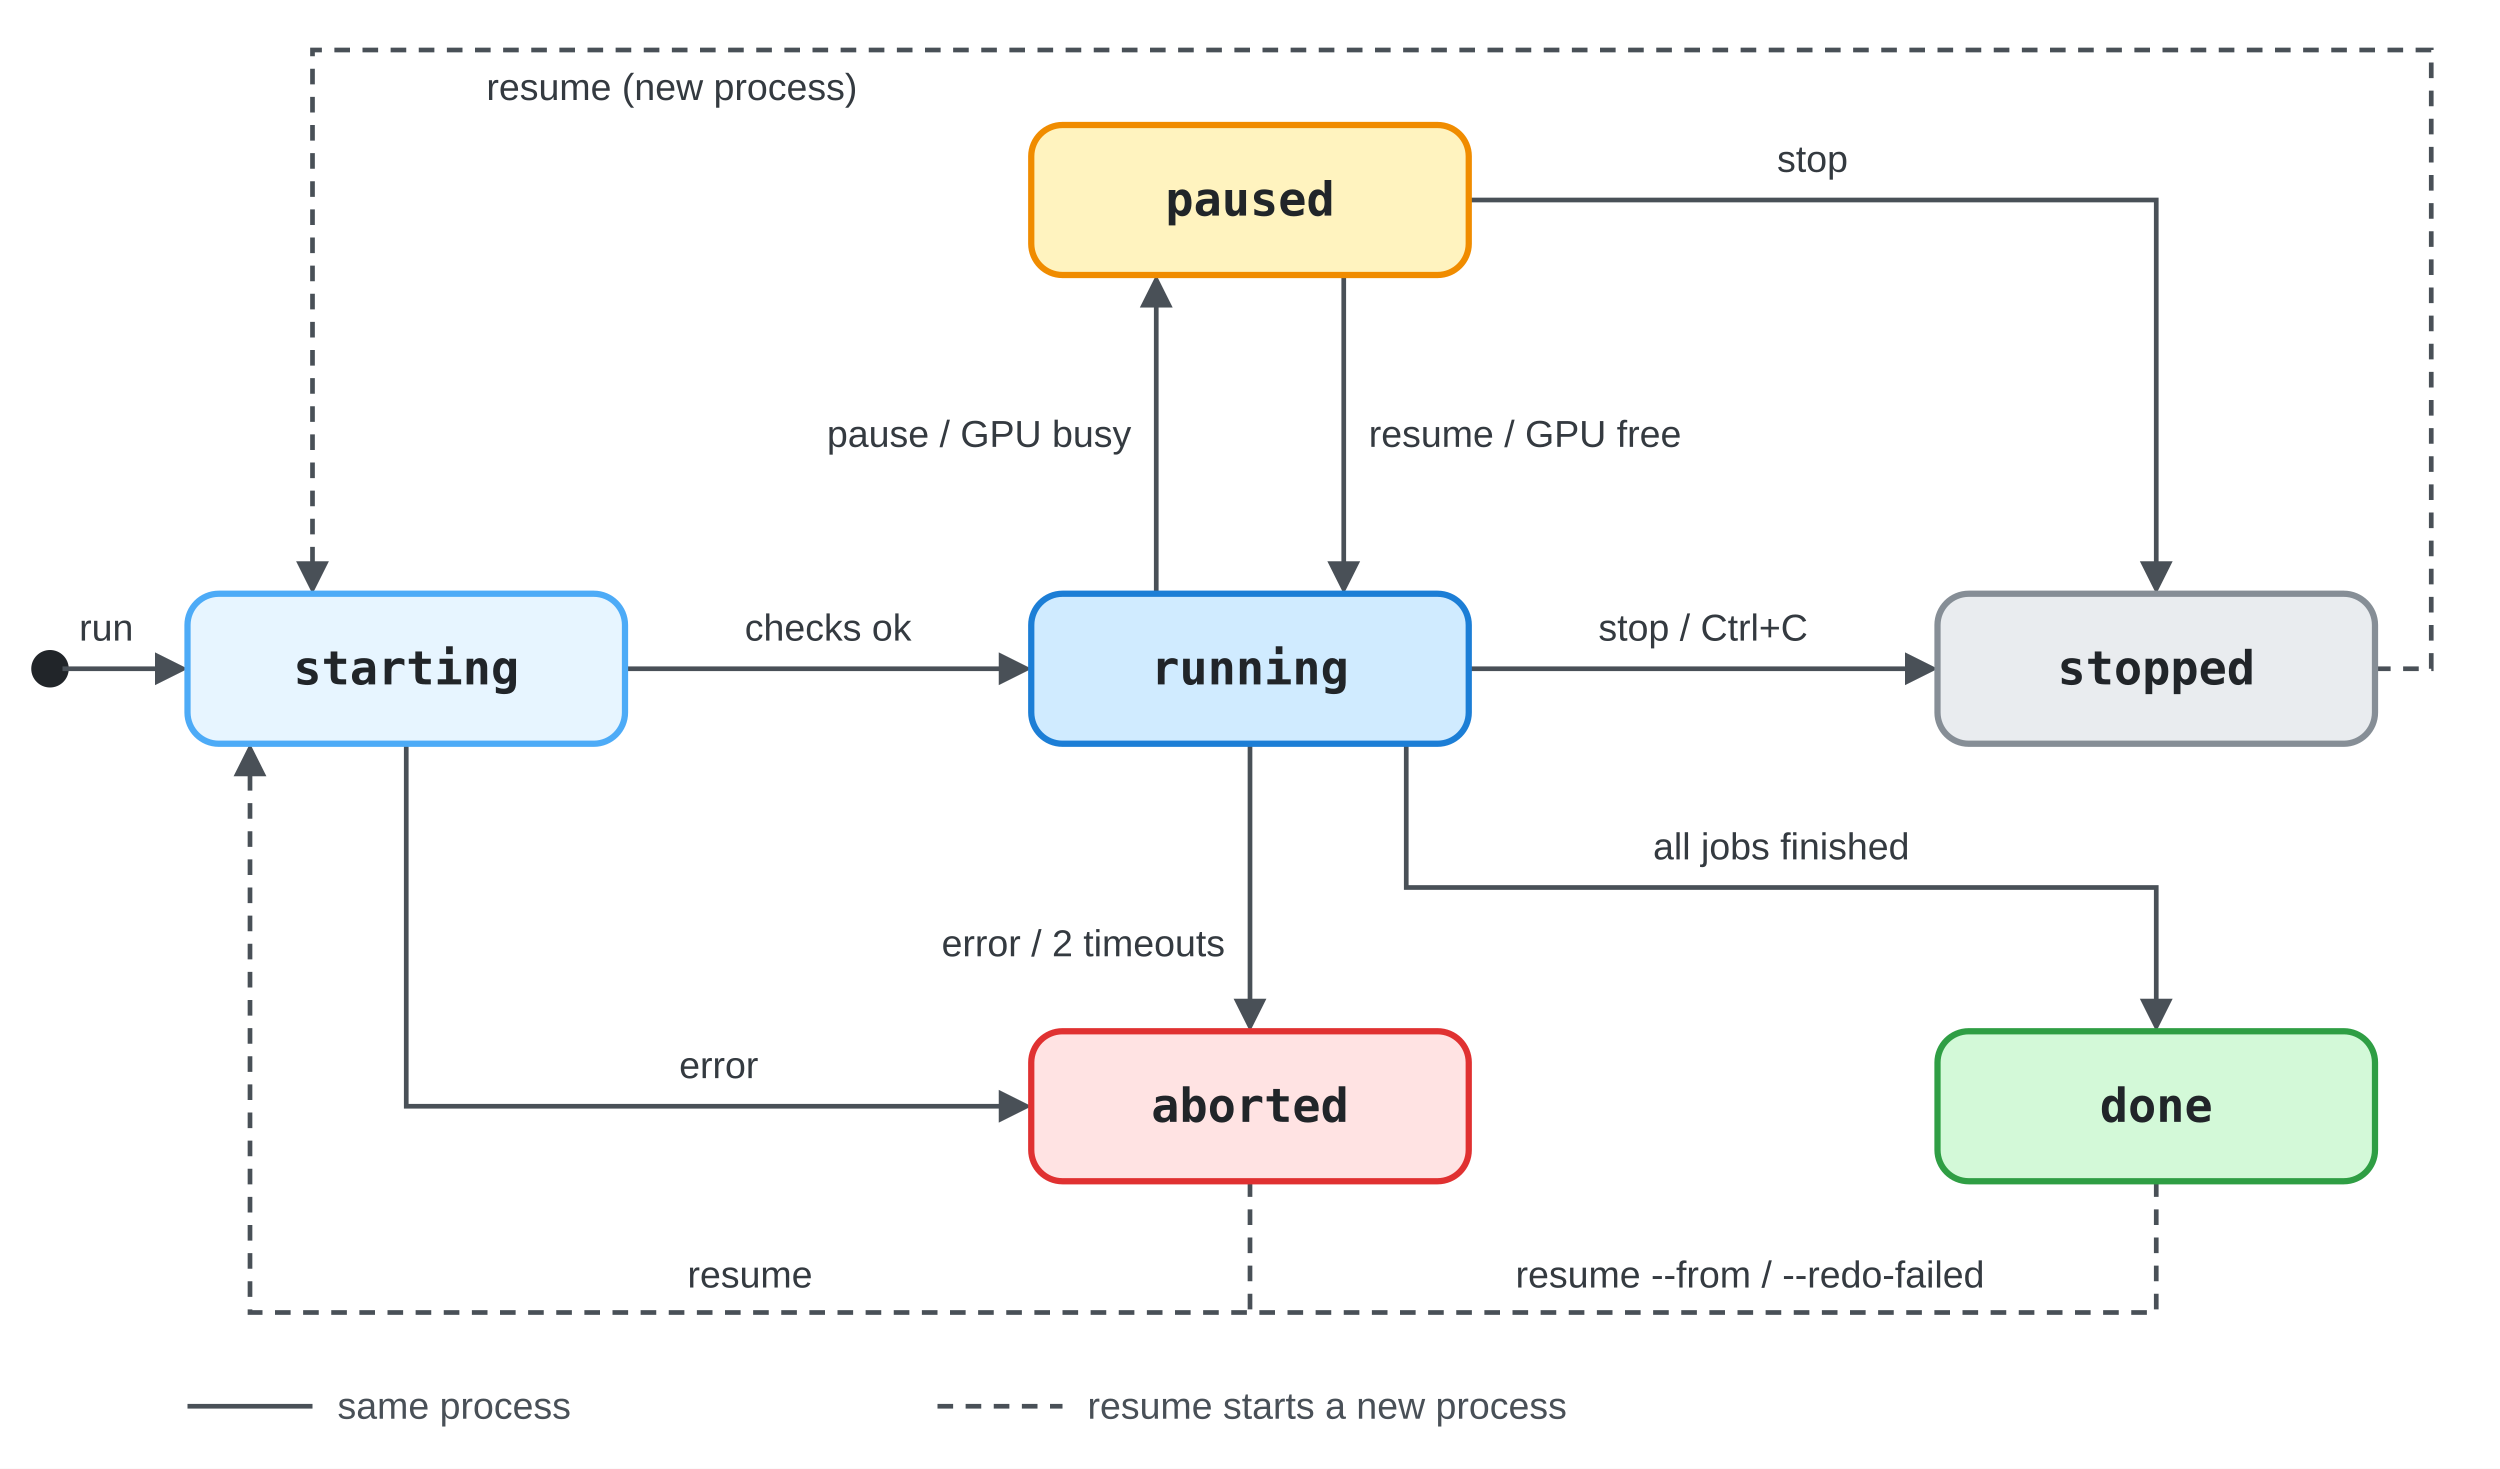
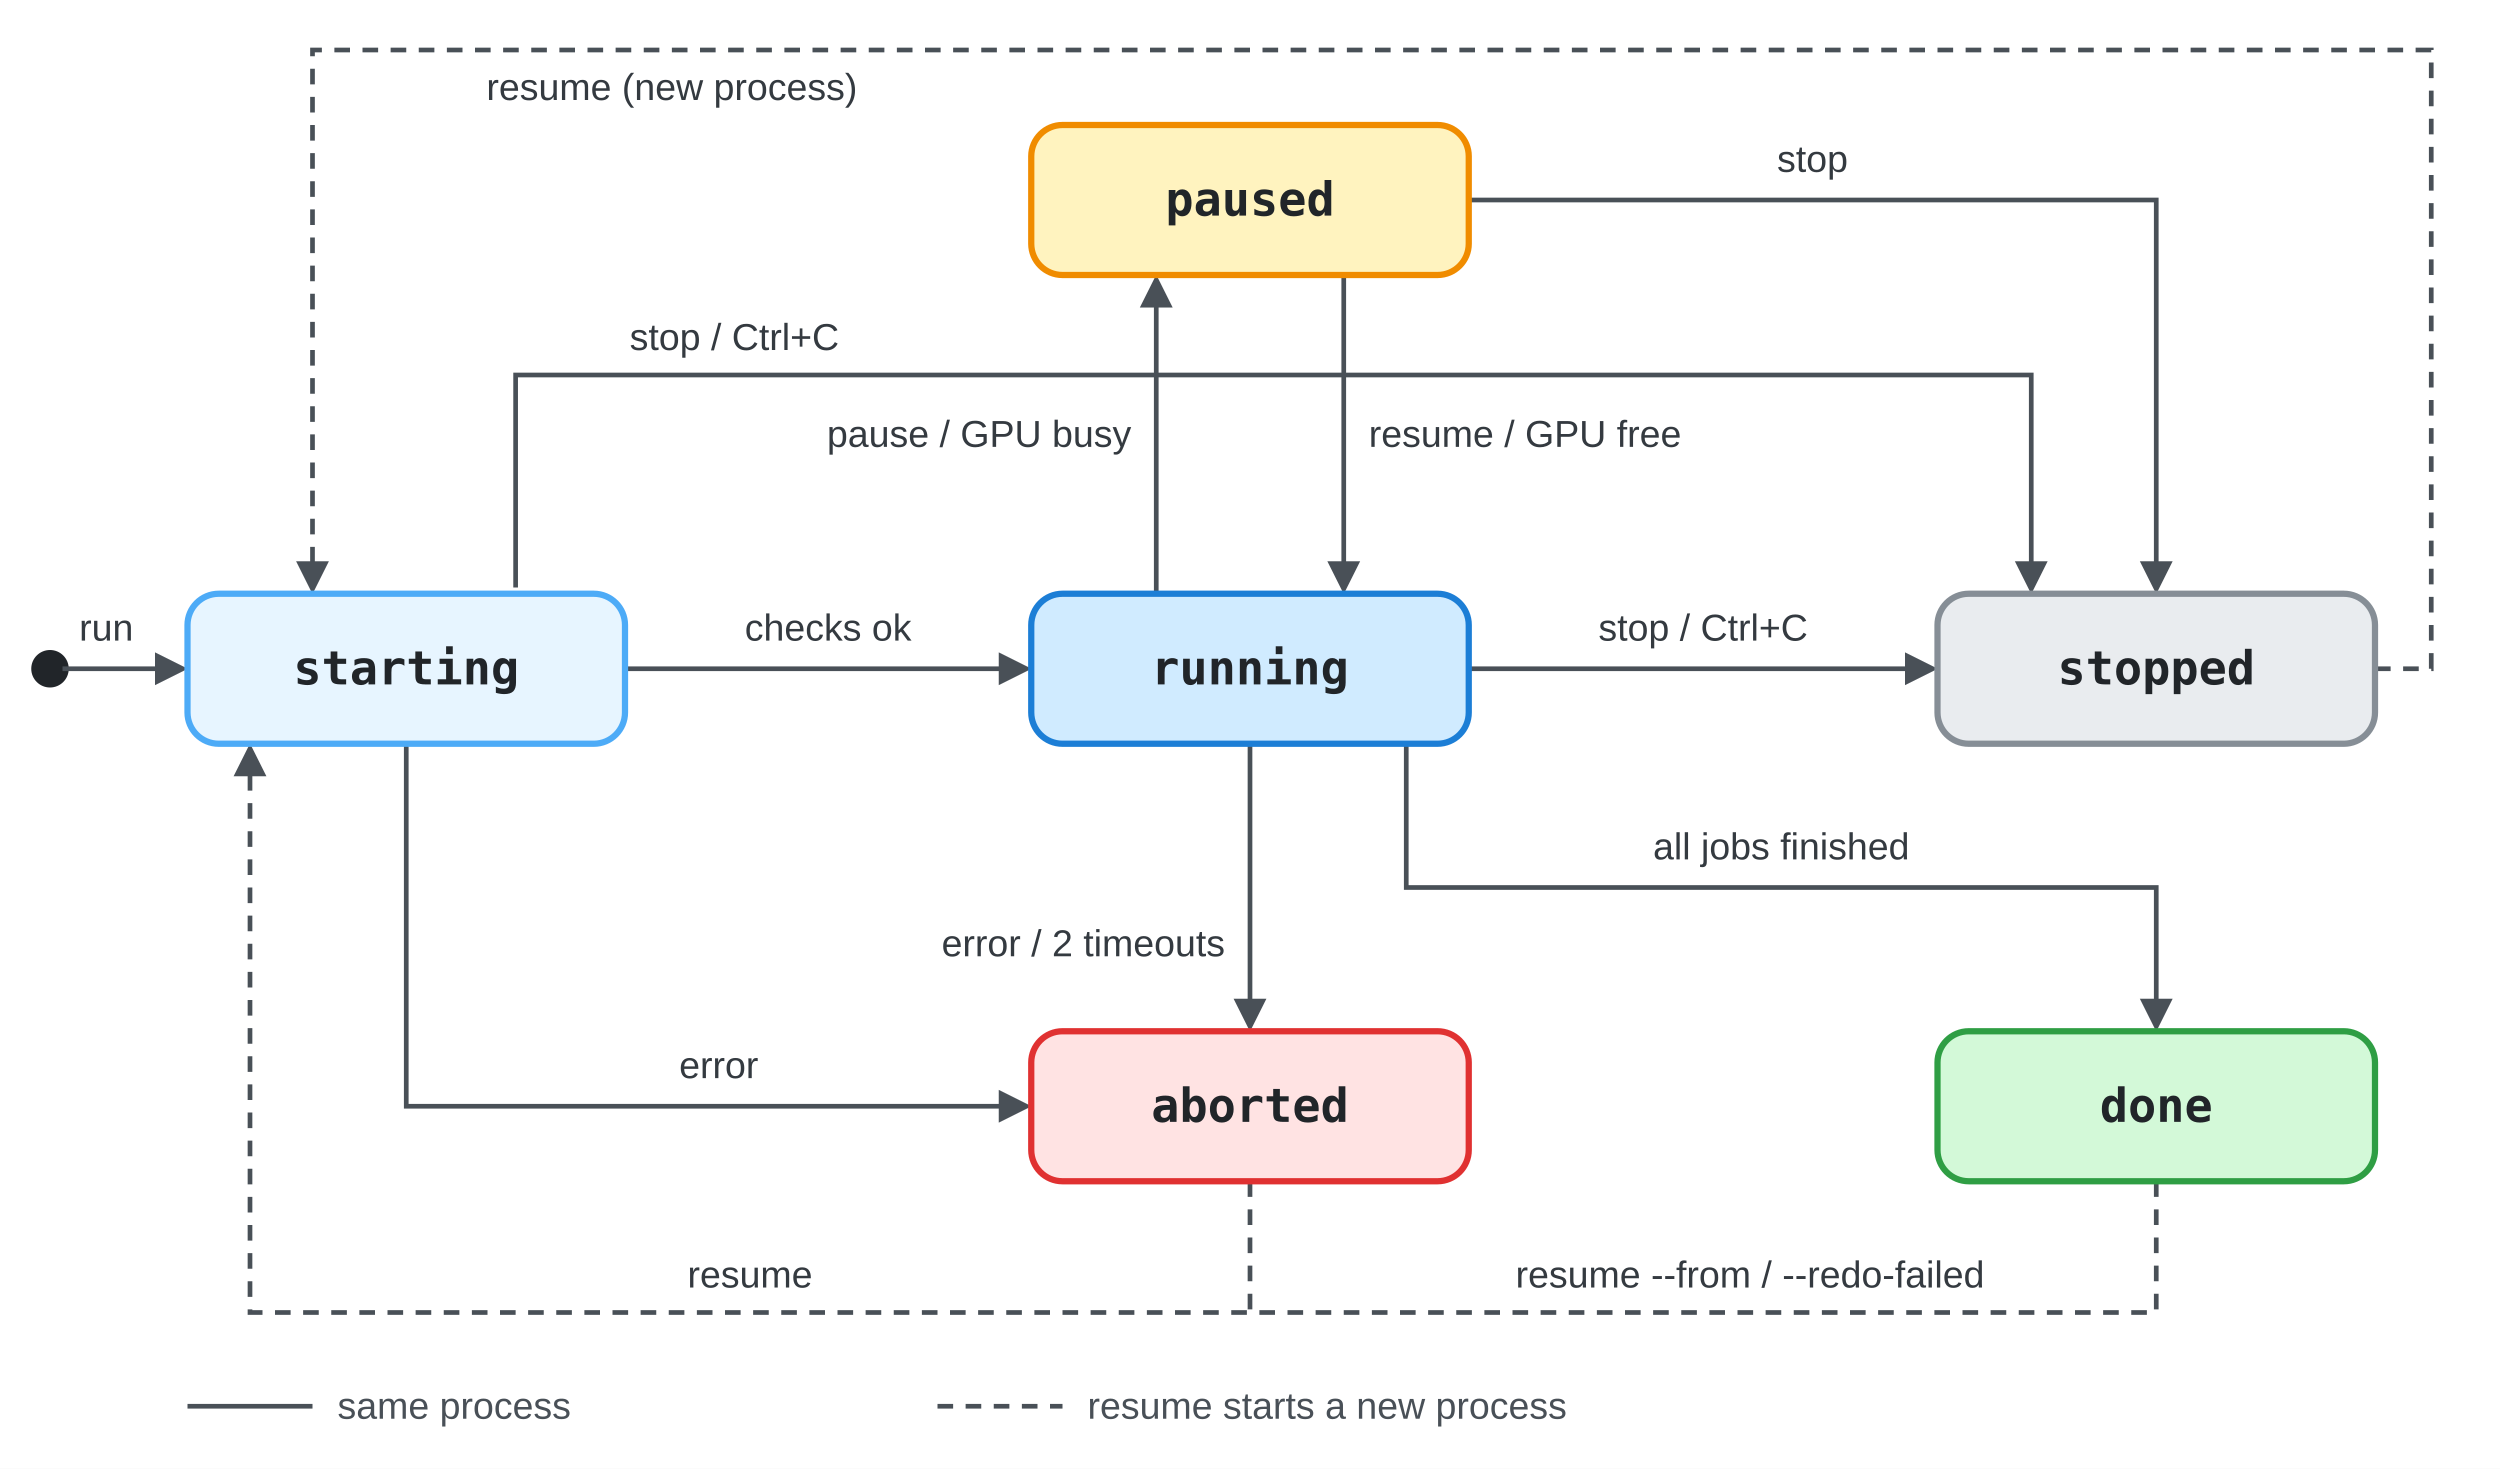
<svg xmlns="http://www.w3.org/2000/svg" viewBox="0 0 800 470" width="800" height="470" role="img" aria-label="Run states" font-family="Segoe UI, Arial, sans-serif">
  <rect width="800" height="470" fill="#ffffff" />
  <defs>
    <marker id="a" viewBox="0 0 10 10" refX="8" refY="5" markerWidth="7" markerHeight="7" orient="auto">
      <path d="M0,0 L10,5 L0,10 z" fill="#495057" />
    </marker>
  </defs>
  <circle cx="16" cy="214" r="6" fill="#212529" />
  <path d="M20,214 H58" fill="none" stroke="#495057" stroke-width="1.5" marker-end="url(#a)" />
  <text x="34" y="205" text-anchor="middle" font-size="12" fill="#343a40">run</text>
  <path d="M200,214 H328" fill="none" stroke="#495057" stroke-width="1.5" marker-end="url(#a)" />
  <text x="265" y="205" text-anchor="middle" font-size="12" fill="#343a40">checks ok</text>
+   <path d="M165,188 V120 H650 V188" fill="none" stroke="#495057" stroke-width="1.5" marker-end="url(#a)" />
+   <text x="235" y="112" text-anchor="middle" font-size="12" fill="#343a40">stop / Ctrl+C</text>
  <path d="M370,190 V90" fill="none" stroke="#495057" stroke-width="1.5" marker-end="url(#a)" />
  <text x="362" y="143" text-anchor="end" font-size="12" fill="#343a40">pause / GPU busy</text>
  <path d="M430,88 V188" fill="none" stroke="#495057" stroke-width="1.5" marker-end="url(#a)" />
  <text x="438" y="143" text-anchor="start" font-size="12" fill="#343a40">resume / GPU free</text>
  <path d="M470,214 H618" fill="none" stroke="#495057" stroke-width="1.5" marker-end="url(#a)" />
  <text x="545" y="205" text-anchor="middle" font-size="12" fill="#343a40">stop / Ctrl+C</text>
  <path d="M470,64 H690 V188" fill="none" stroke="#495057" stroke-width="1.5" marker-end="url(#a)" />
  <text x="580" y="55" text-anchor="middle" font-size="12" fill="#343a40">stop</text>
  <path d="M450,238 V284 H690 V328" fill="none" stroke="#495057" stroke-width="1.5" marker-end="url(#a)" />
  <text x="570" y="275" text-anchor="middle" font-size="12" fill="#343a40">all jobs finished</text>
  <path d="M400,238 V328" fill="none" stroke="#495057" stroke-width="1.5" marker-end="url(#a)" />
  <text x="392" y="306" text-anchor="end" font-size="12" fill="#343a40">error / 2 timeouts</text>
  <path d="M130,238 V354 H328" fill="none" stroke="#495057" stroke-width="1.5" marker-end="url(#a)" />
  <text x="230" y="345" text-anchor="middle" font-size="12" fill="#343a40">error</text>
  <path d="M760,214 H778 V16 H100 V188" fill="none" stroke="#495057" stroke-width="1.5" stroke-dasharray="5 4" marker-end="url(#a)" />
  <text x="215" y="32" text-anchor="middle" font-size="12" fill="#343a40">resume (new process)</text>
  <path d="M690,378 V420 H80 V240" fill="none" stroke="#495057" stroke-width="1.5" stroke-dasharray="5 4" marker-end="url(#a)" />
  <text x="560" y="412" text-anchor="middle" font-size="12" fill="#343a40">resume --from / --redo-failed</text>
  <path d="M400,378 V420" fill="none" stroke="#495057" stroke-width="1.5" stroke-dasharray="5 4" />
  <text x="240" y="412" text-anchor="middle" font-size="12" fill="#343a40">resume</text>
  <rect x="60" y="190" width="140" height="48" rx="10" fill="#e7f5ff" stroke="#4dabf7" stroke-width="2" />
  <text x="130.0" y="219.0" text-anchor="middle" font-size="15" font-weight="600" font-family="Consolas, monospace" fill="#212529">starting</text>
  <rect x="330" y="190" width="140" height="48" rx="10" fill="#d0ebff" stroke="#1c7ed6" stroke-width="2" />
  <text x="400.0" y="219.0" text-anchor="middle" font-size="15" font-weight="600" font-family="Consolas, monospace" fill="#212529">running</text>
  <rect x="330" y="40" width="140" height="48" rx="10" fill="#fff3bf" stroke="#f08c00" stroke-width="2" />
  <text x="400.0" y="69.0" text-anchor="middle" font-size="15" font-weight="600" font-family="Consolas, monospace" fill="#212529">paused</text>
  <rect x="620" y="190" width="140" height="48" rx="10" fill="#e9ecef" stroke="#868e96" stroke-width="2" />
  <text x="690.0" y="219.0" text-anchor="middle" font-size="15" font-weight="600" font-family="Consolas, monospace" fill="#212529">stopped</text>
  <rect x="620" y="330" width="140" height="48" rx="10" fill="#d3f9d8" stroke="#2f9e44" stroke-width="2" />
  <text x="690.0" y="359.0" text-anchor="middle" font-size="15" font-weight="600" font-family="Consolas, monospace" fill="#212529">done</text>
  <rect x="330" y="330" width="140" height="48" rx="10" fill="#ffe3e3" stroke="#e03131" stroke-width="2" />
  <text x="400.0" y="359.0" text-anchor="middle" font-size="15" font-weight="600" font-family="Consolas, monospace" fill="#212529">aborted</text>
  <path d="M60,450 H100" stroke="#495057" stroke-width="1.5" />
  <text x="108" y="454" font-size="12" fill="#495057">same process</text>
  <path d="M300,450 H340" stroke="#495057" stroke-width="1.5" stroke-dasharray="5 4" />
  <text x="348" y="454" font-size="12" fill="#495057">resume starts a new process</text>
</svg>
